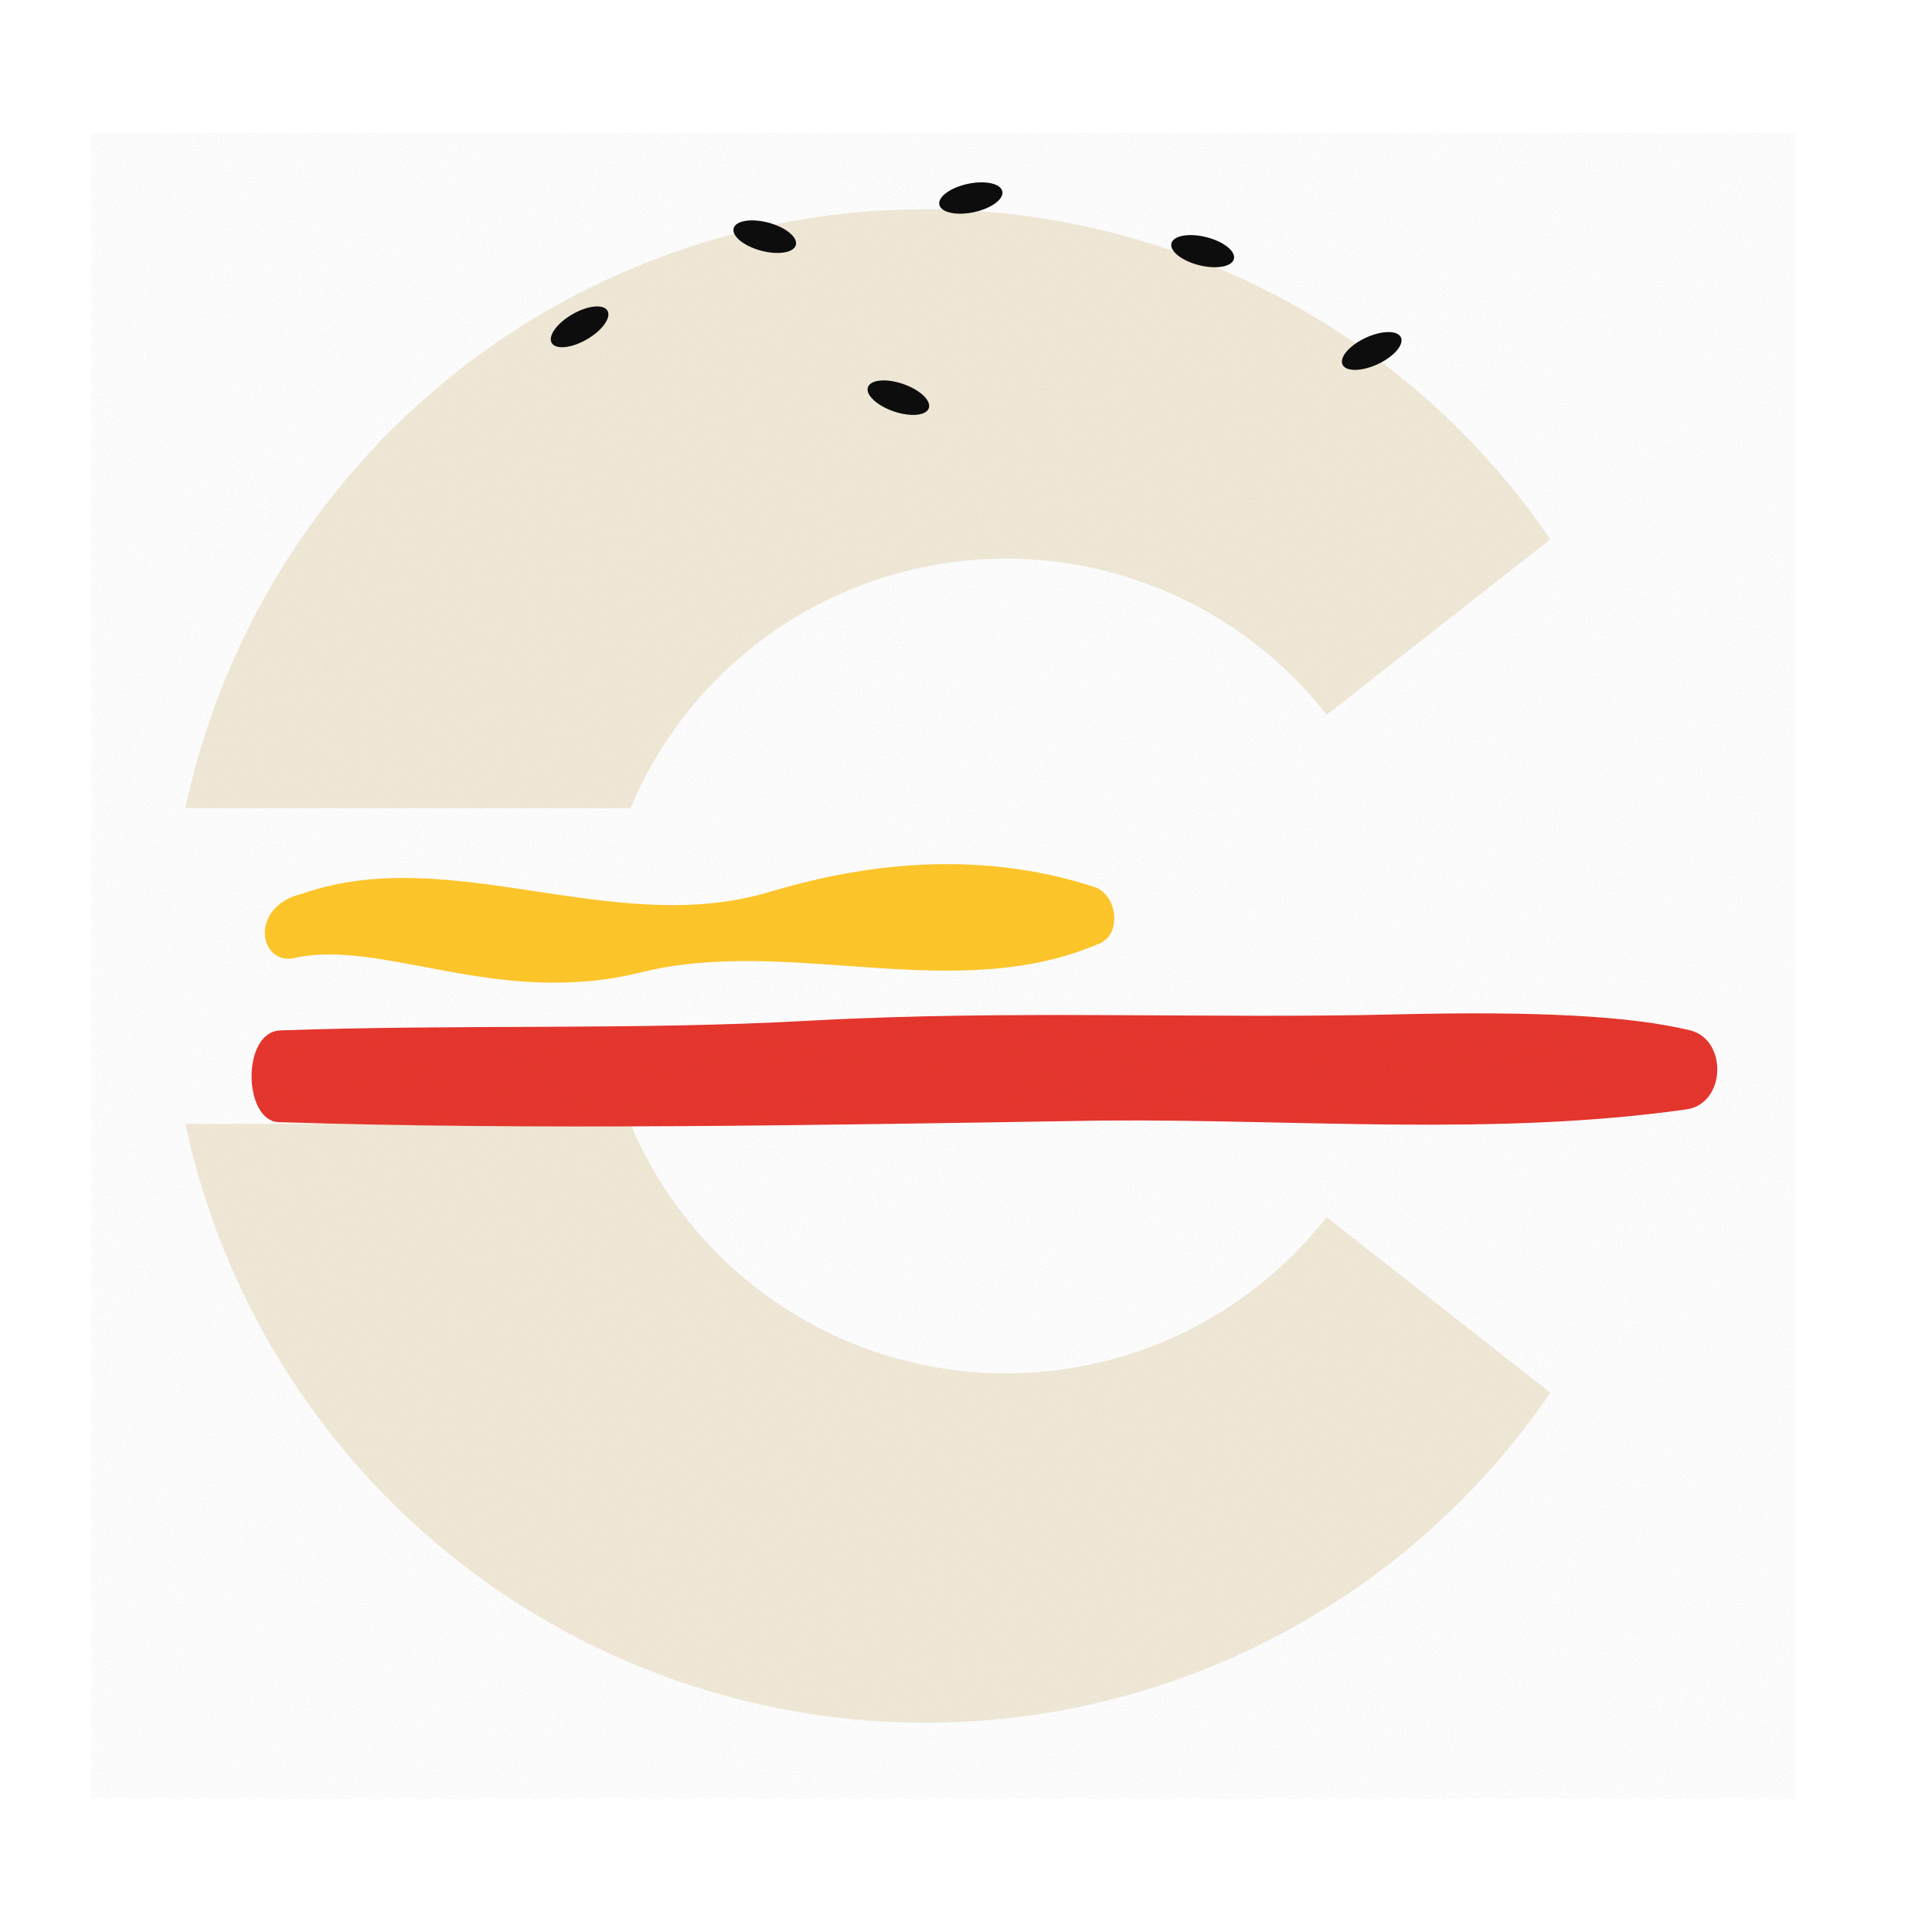
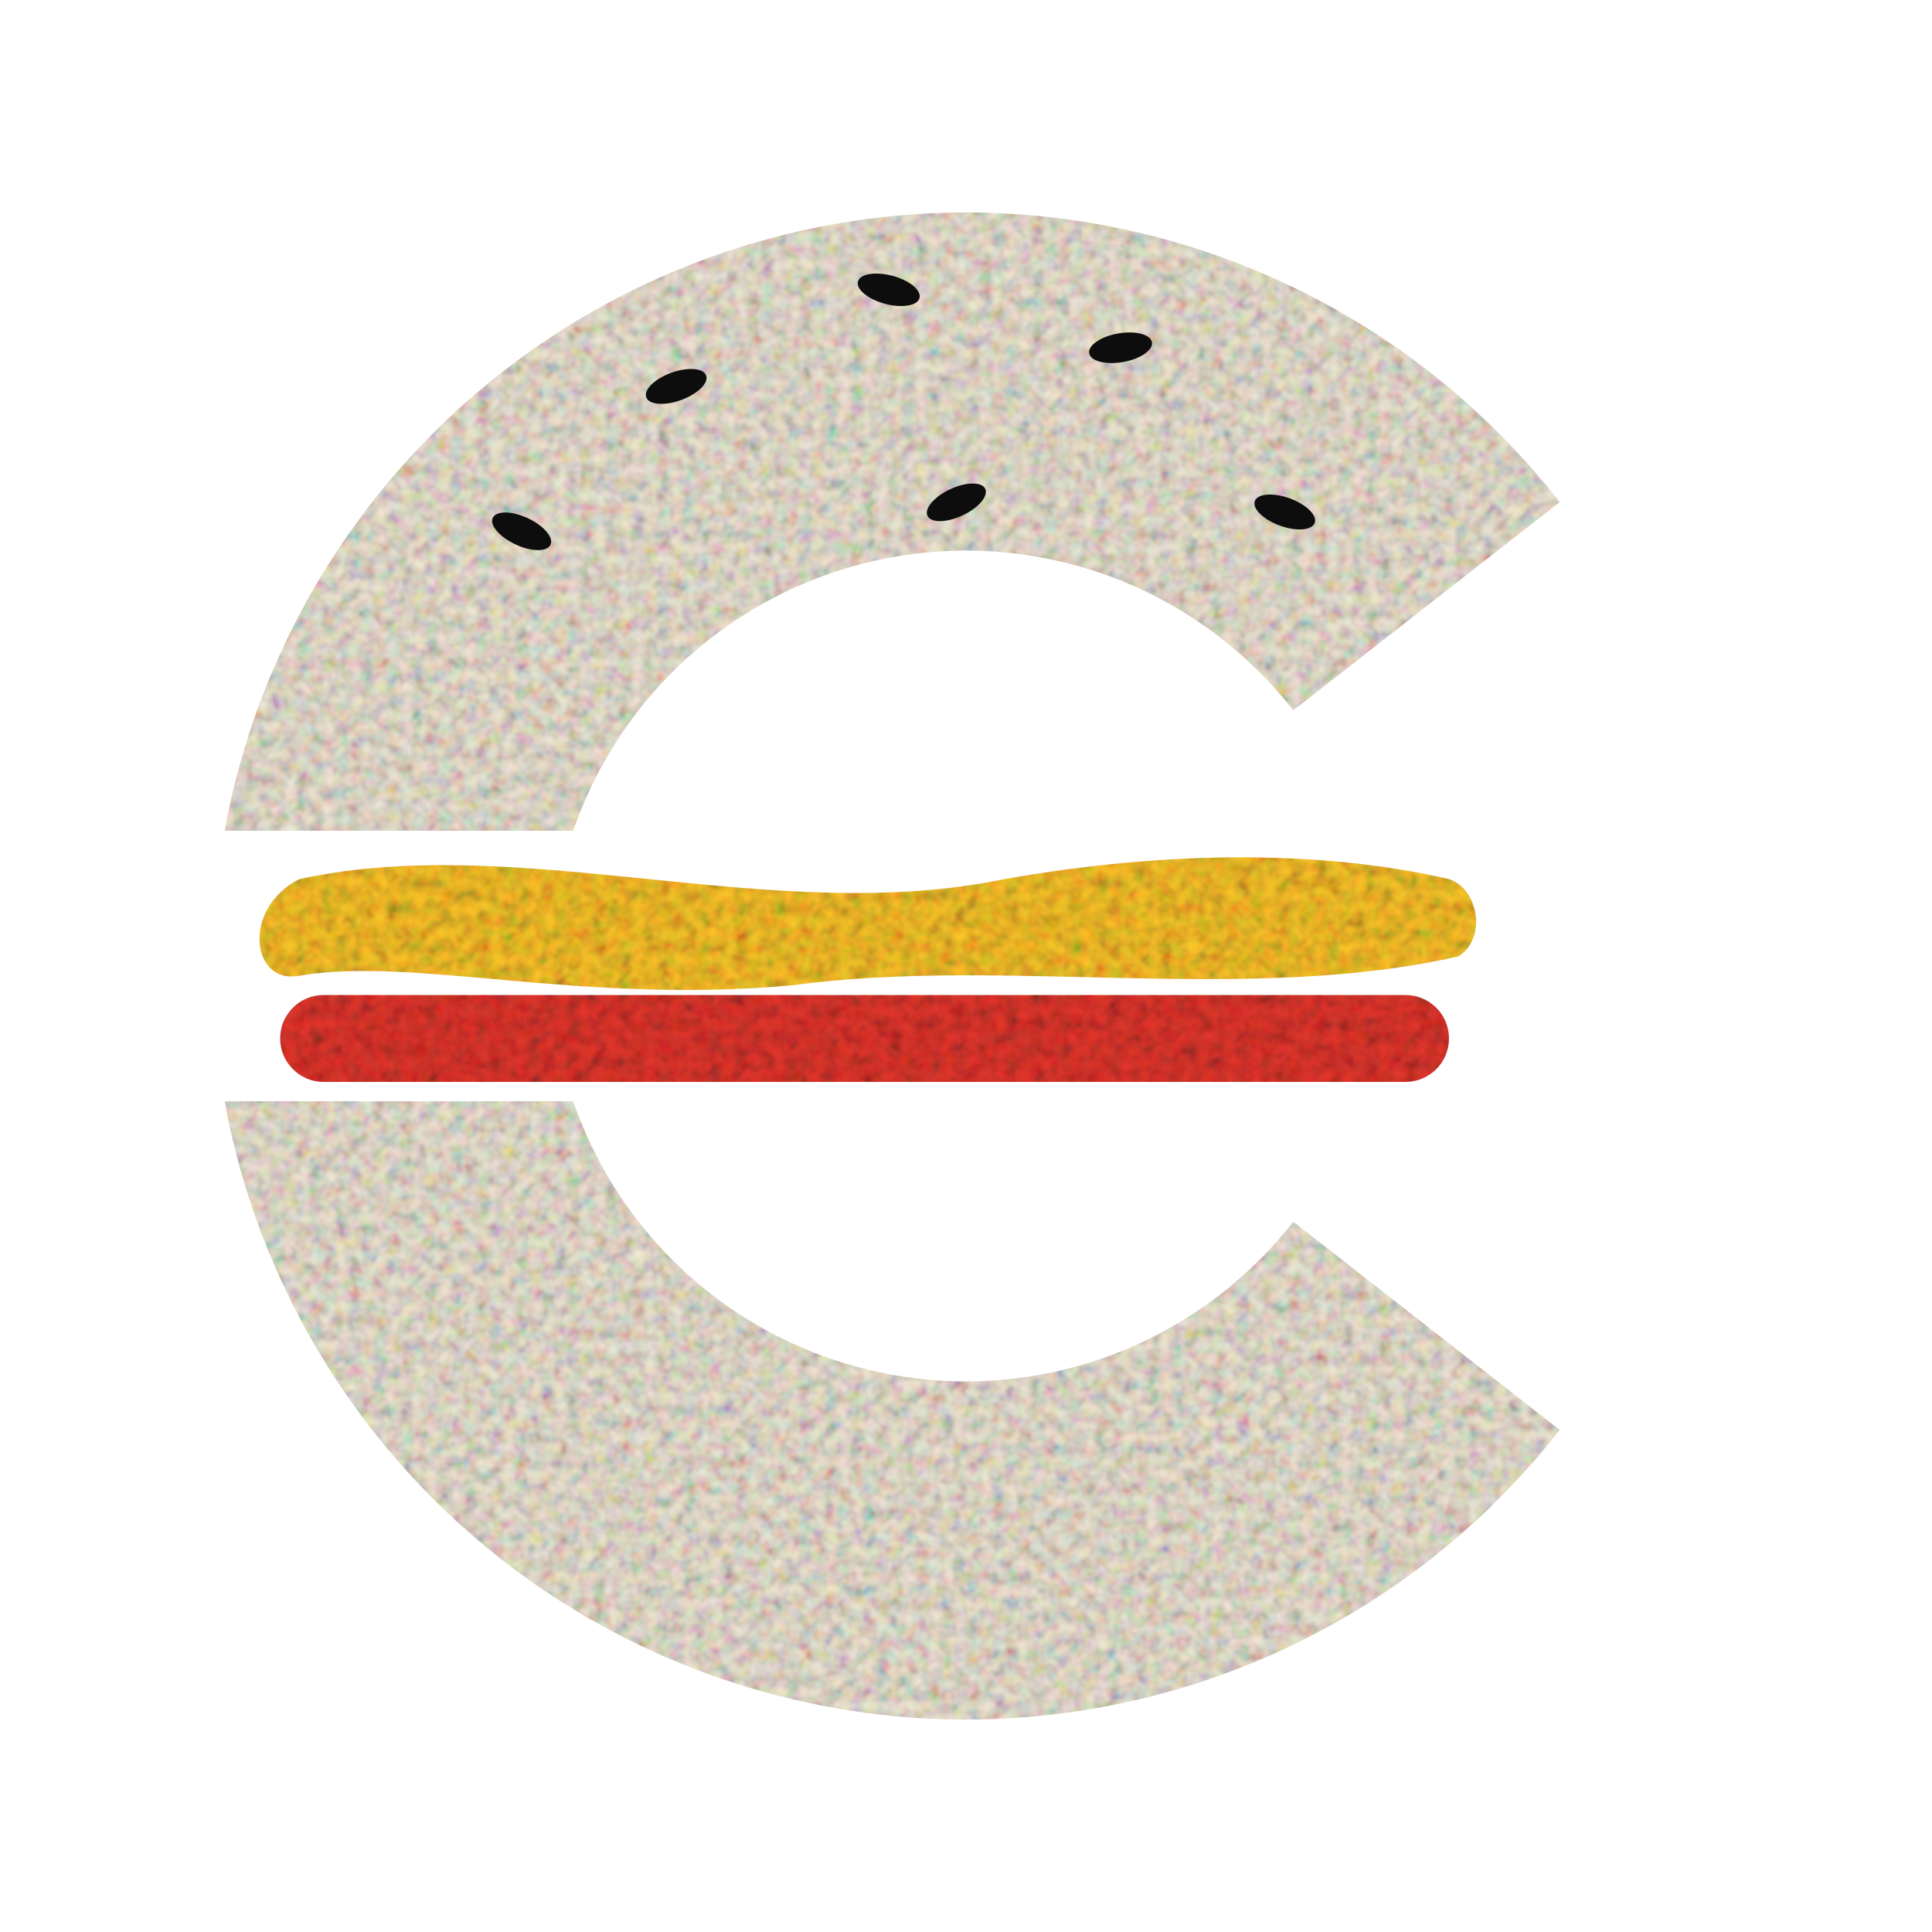
- <svg xmlns="http://www.w3.org/2000/svg" viewBox="0 0 1200 1200" role="img" aria-labelledby="title description">
+ <svg xmlns="http://www.w3.org/2000/svg" viewBox="0 0 200 200" role="img" aria-labelledby="title description">
  <defs>
-     <filter id="texture" x="-5%" y="-5%" width="110%" height="110%">
-       <feTurbulence type="fractalNoise" baseFrequency="0.9" numOctaves="2" seed="16" result="noise" />
-       <feColorMatrix in="noise" type="saturate" values="0" result="mono" />
-       <feComponentTransfer in="mono" result="grain">
-         <feFuncA type="table" tableValues="0 0.12" />
-       </feComponentTransfer>
-       <feBlend in="SourceGraphic" in2="grain" mode="multiply" />
+     <clipPath id="top">
+       <rect width="200" height="86" />
+     </clipPath>
+     <clipPath id="bottom">
+       <rect y="114" width="200" height="86" />
+     </clipPath>
+     <filter id="grain" x="-5%" y="-5%" width="110%" height="110%">
+       <feTurbulence type="fractalNoise" baseFrequency="0.75" numOctaves="2" seed="16" result="noise" />
+       <feComposite in="noise" in2="SourceGraphic" operator="in" result="texture" />
+       <feBlend in="SourceGraphic" in2="texture" mode="multiply" />
    </filter>
-     <clipPath id="top-half">
-       <rect x="0" y="0" width="1200" height="502" />
-     </clipPath>
-     <clipPath id="bottom-half">
-       <rect x="0" y="698" width="1200" height="502" />
-     </clipPath>
  </defs>
-   <g filter="url(#texture)">
-     <path fill="#F2E9D8" clip-path="url(#top-half)" d="M963 865A470 470 0 1 1 963 335L824 444A253 253 0 1 0 824 756Z" />
-     <path fill="#F2E9D8" clip-path="url(#bottom-half)" d="M963 865A470 470 0 1 1 963 335L824 444A253 253 0 1 0 824 756Z" />
-     <path fill="#FFC72C" d="M188 555c92-32 193 28 290-1 73-22 141-23 202-3 14 5 17 29 3 35-90 39-193-5-285 18-89 22-160-21-215-9-22 5-29-32 5-40Z" />
-     <path fill="#E6392E" d="M174 640c112-4 220 0 328-6 127-7 250-1 367-4 86-2 144 1 181 10 23 6 22 45-2 49-120 17-242 6-363 7-185 3-352 6-512 1-22-1-23-56 1-57Z" />
+   <g filter="url(#grain)">
+     <path d="M161.46 148.02A78 78 0 1 1 161.46 51.98L133.88 73.53A43 43 0 1 0 133.88 126.47Z" fill="#F2E9D8" clip-path="url(#top)" />
+     <path d="M161.46 148.02A78 78 0 1 1 161.46 51.98L133.88 73.53A43 43 0 1 0 133.88 126.47Z" fill="#F2E9D8" clip-path="url(#bottom)" />
+     <path d="M31 91c23-5 49 5 73 0 17-3 33-3 46 0 3 1 4 6 1 8-22 5-47 0-69 3-22 2-39-3-51-1-5 1-6-7 0-10Z" fill="#FFC72C" />
+     <rect x="29" y="103" width="121" height="9" rx="4.5" fill="#E6392E" />
  </g>
  <g fill="#0D0D0D">
-     <ellipse cx="360" cy="203" rx="20" ry="9" transform="rotate(-30 360 203)" />
-     <ellipse cx="475" cy="147" rx="20" ry="9" transform="rotate(15 475 147)" />
-     <ellipse cx="603" cy="123" rx="20" ry="9" transform="rotate(-12 603 123)" />
-     <ellipse cx="747" cy="156" rx="20" ry="9" transform="rotate(14 747 156)" />
-     <ellipse cx="852" cy="218" rx="20" ry="9" transform="rotate(-25 852 218)" />
-     <ellipse cx="558" cy="247" rx="20" ry="9" transform="rotate(19 558 247)" />
+     <ellipse cx="70" cy="40" rx="3.3" ry="1.5" transform="rotate(-20 70 40)" />
+     <ellipse cx="92" cy="30" rx="3.3" ry="1.5" transform="rotate(15 92 30)" />
+     <ellipse cx="116" cy="36" rx="3.3" ry="1.5" transform="rotate(-10 116 36)" />
+     <ellipse cx="54" cy="55" rx="3.3" ry="1.5" transform="rotate(25 54 55)" />
+     <ellipse cx="99" cy="52" rx="3.3" ry="1.5" transform="rotate(-25 99 52)" />
+     <ellipse cx="133" cy="53" rx="3.3" ry="1.5" transform="rotate(20 133 53)" />
  </g>
</svg>
